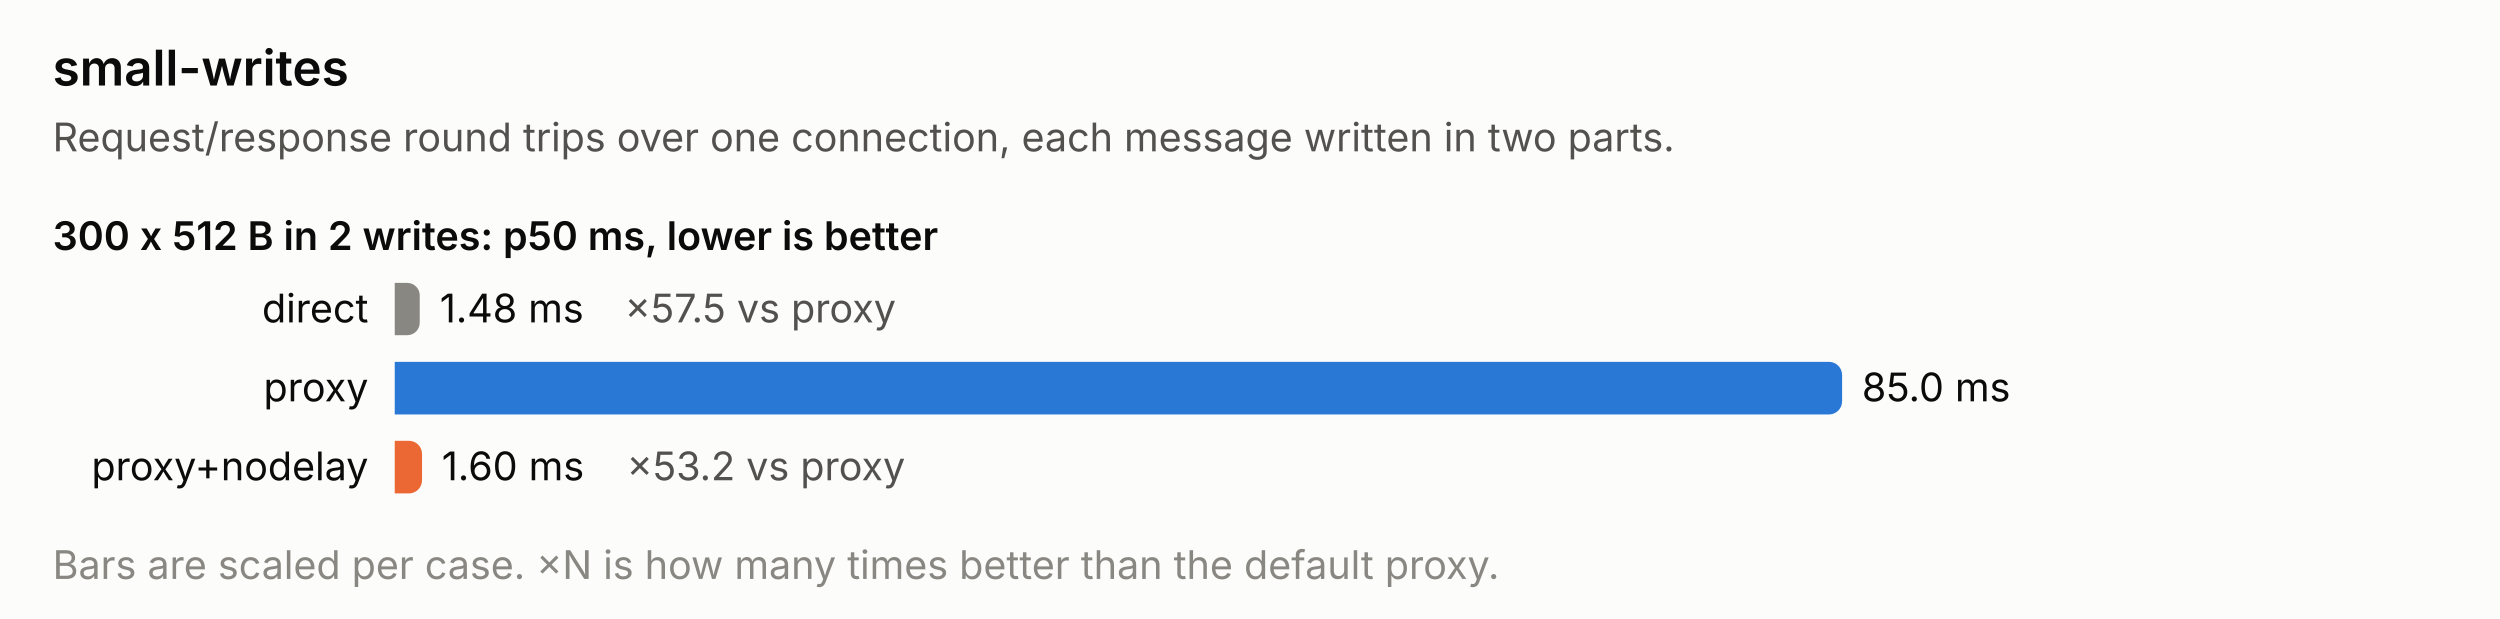
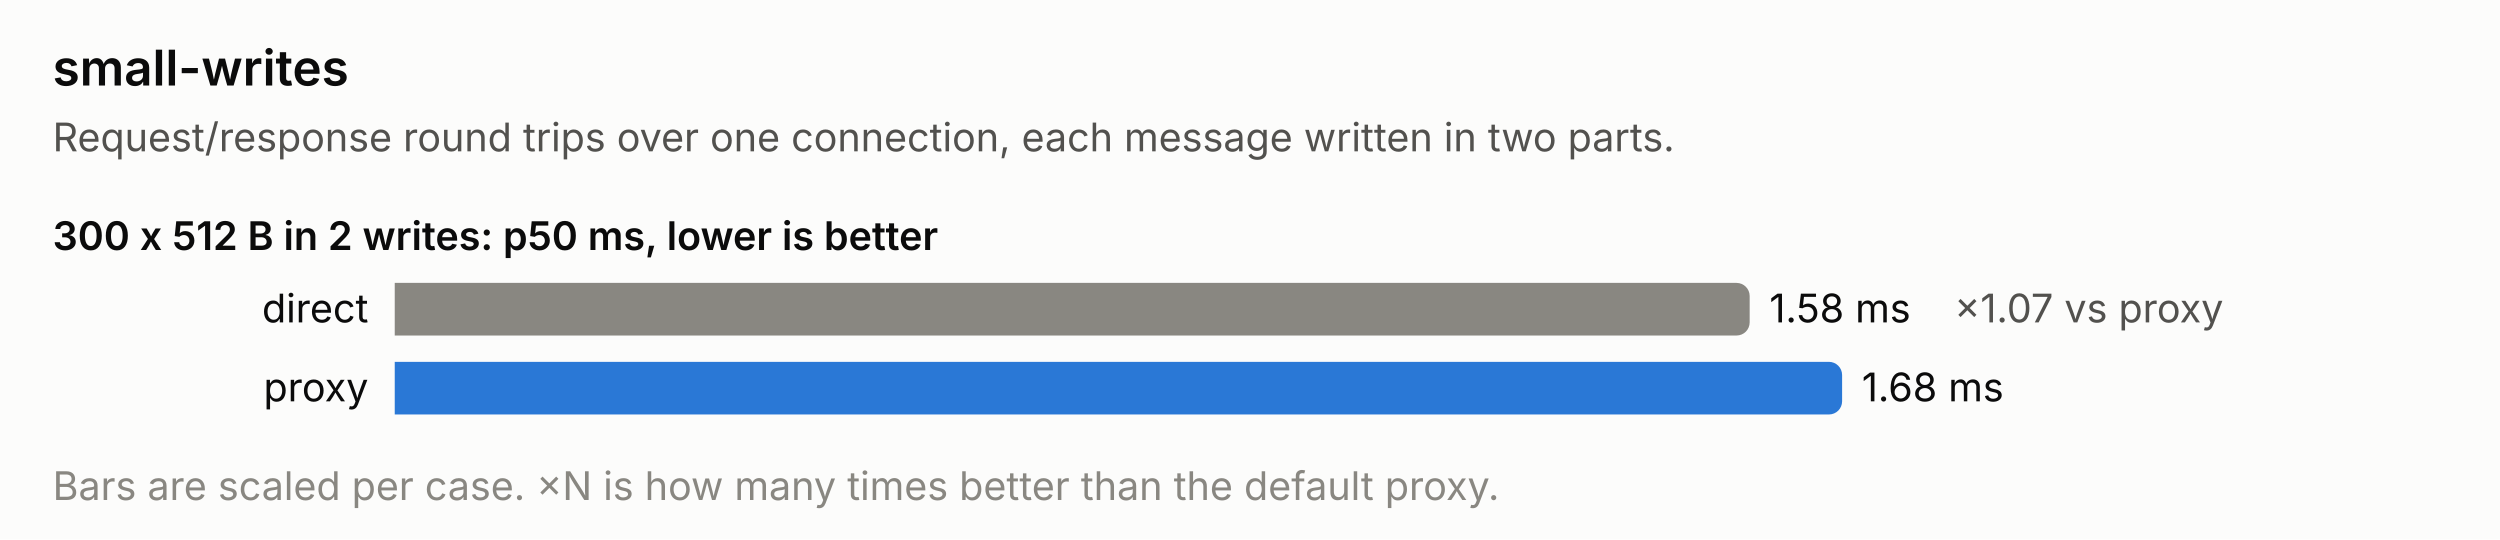
- <svg xmlns="http://www.w3.org/2000/svg" width="760" height="188" viewBox="0 0 760 188" font-family="system-ui, -apple-system, 'Segoe UI', sans-serif" font-size="12">
+ <svg xmlns="http://www.w3.org/2000/svg" width="760" height="164" viewBox="0 0 760 164" font-family="system-ui, -apple-system, 'Segoe UI', sans-serif" font-size="12">
  <rect width="100%" height="100%" fill="#fcfcfb" />
  <text x="16.0" y="26.0" fill="#0b0b0b" font-size="15" font-weight="600">small-writes</text>
  <text x="16.0" y="46.0" fill="#52514e">Request/response round trips over one connection, each message written in two parts.</text>
  <text x="16.0" y="76.0" fill="#0b0b0b" font-weight="600">300 x 512 B in 2 writes: p50 ms, lower is better</text>
  <text x="112.0" y="98.0" fill="#0b0b0b" text-anchor="end">direct</text>
-   <path d="M120.0,86.0h3.8a3.8,3.8 0 0 1 3.8,3.8v8.3a3.8,3.8 0 0 1 -3.8,3.8h-3.8z" fill="#898781" />
-   <text x="133.7" y="98.0" fill="#0b0b0b">1.48 ms</text>
-   <text x="189.9" y="98.0" fill="#52514e">×57.5 vs proxy</text>
+   <path d="M120.0,86.0h407.9a4.0,4.0 0 0 1 4.0,4.0v8.0a4.0,4.0 0 0 1 -4.0,4.0h-407.9z" fill="#898781" />
+   <text x="537.9" y="98.0" fill="#0b0b0b">1.58 ms</text>
+   <text x="594.1" y="98.0" fill="#52514e">×1.07 vs proxy</text>
  <text x="112.0" y="122.0" fill="#0b0b0b" text-anchor="end">proxy</text>
  <path d="M120.0,110.0h436.0a4.0,4.0 0 0 1 4.0,4.0v8.0a4.0,4.0 0 0 1 -4.0,4.0h-436.0z" fill="#2a78d6" />
-   <text x="566.0" y="122.0" fill="#0b0b0b">85.0 ms</text>
-   <text x="112.0" y="146.0" fill="#0b0b0b" text-anchor="end">proxy+nodelay</text>
-   <path d="M120.0,134.0h4.3a4.0,4.0 0 0 1 4.0,4.0v8.0a4.0,4.0 0 0 1 -4.0,4.0h-4.3z" fill="#eb6834" />
-   <text x="134.3" y="146.0" fill="#0b0b0b">1.60 ms</text>
-   <text x="190.5" y="146.0" fill="#52514e">×53.2 vs proxy</text>
-   <text x="16.0" y="176.0" fill="#898781">Bars are scaled per case. ×N is how many times better than the default proxy.</text>
+   <text x="566.0" y="122.0" fill="#0b0b0b">1.68 ms</text>
+   <text x="16.0" y="152.0" fill="#898781">Bars are scaled per case. ×N is how many times better than the default proxy.</text>
</svg>
